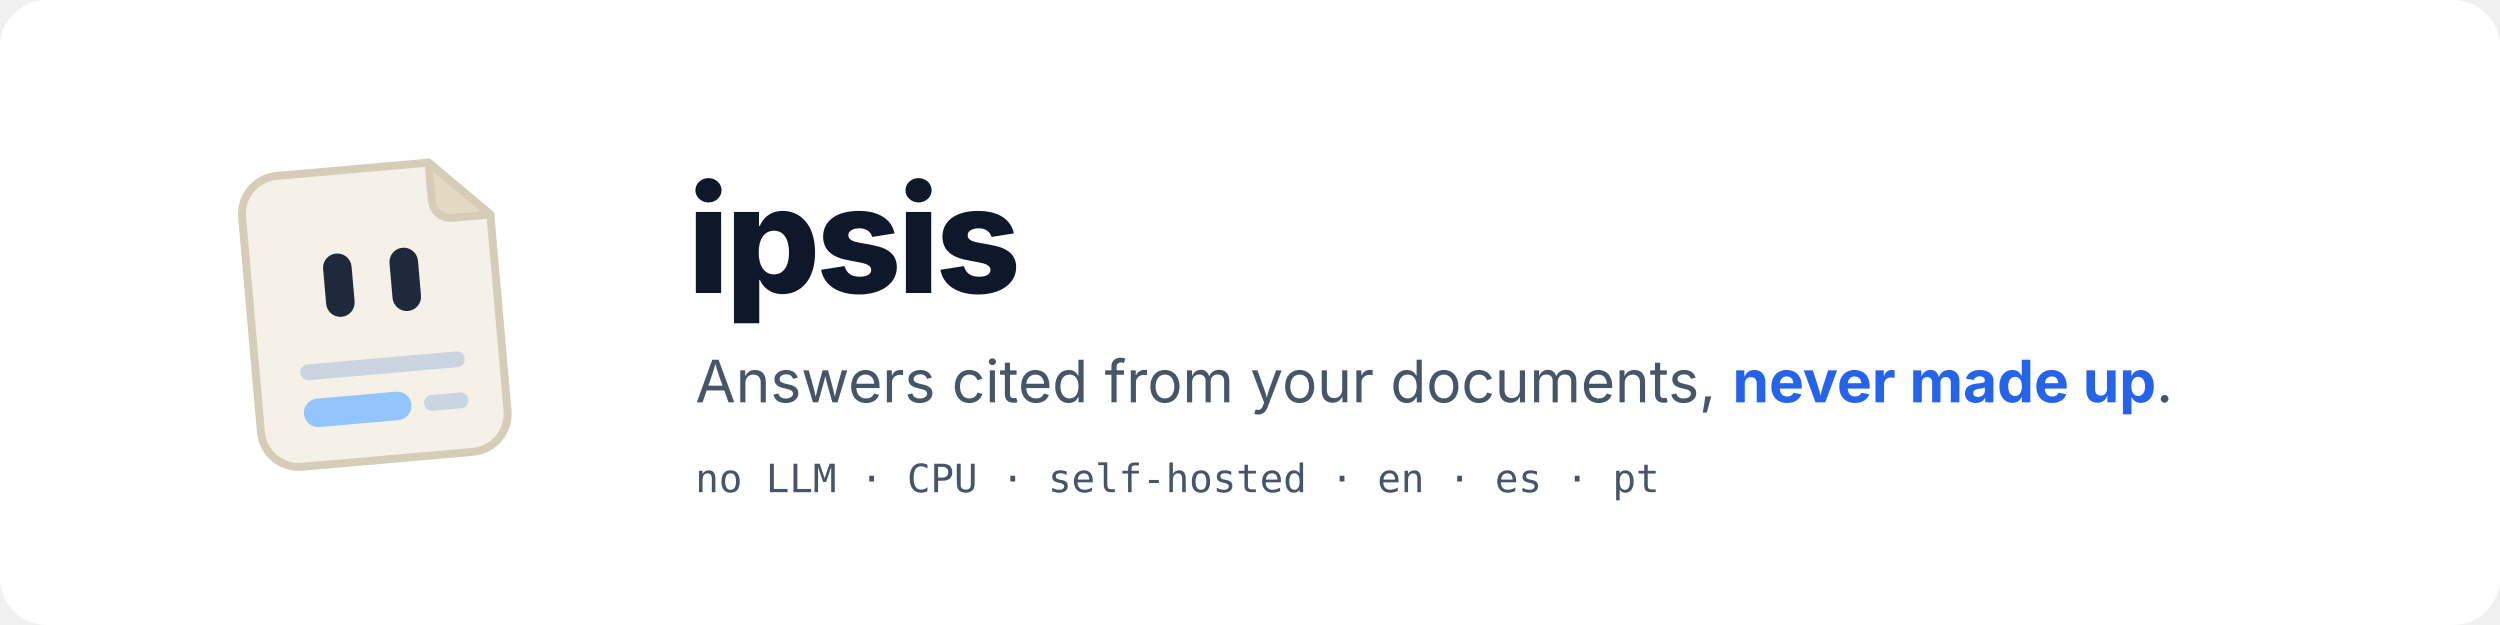
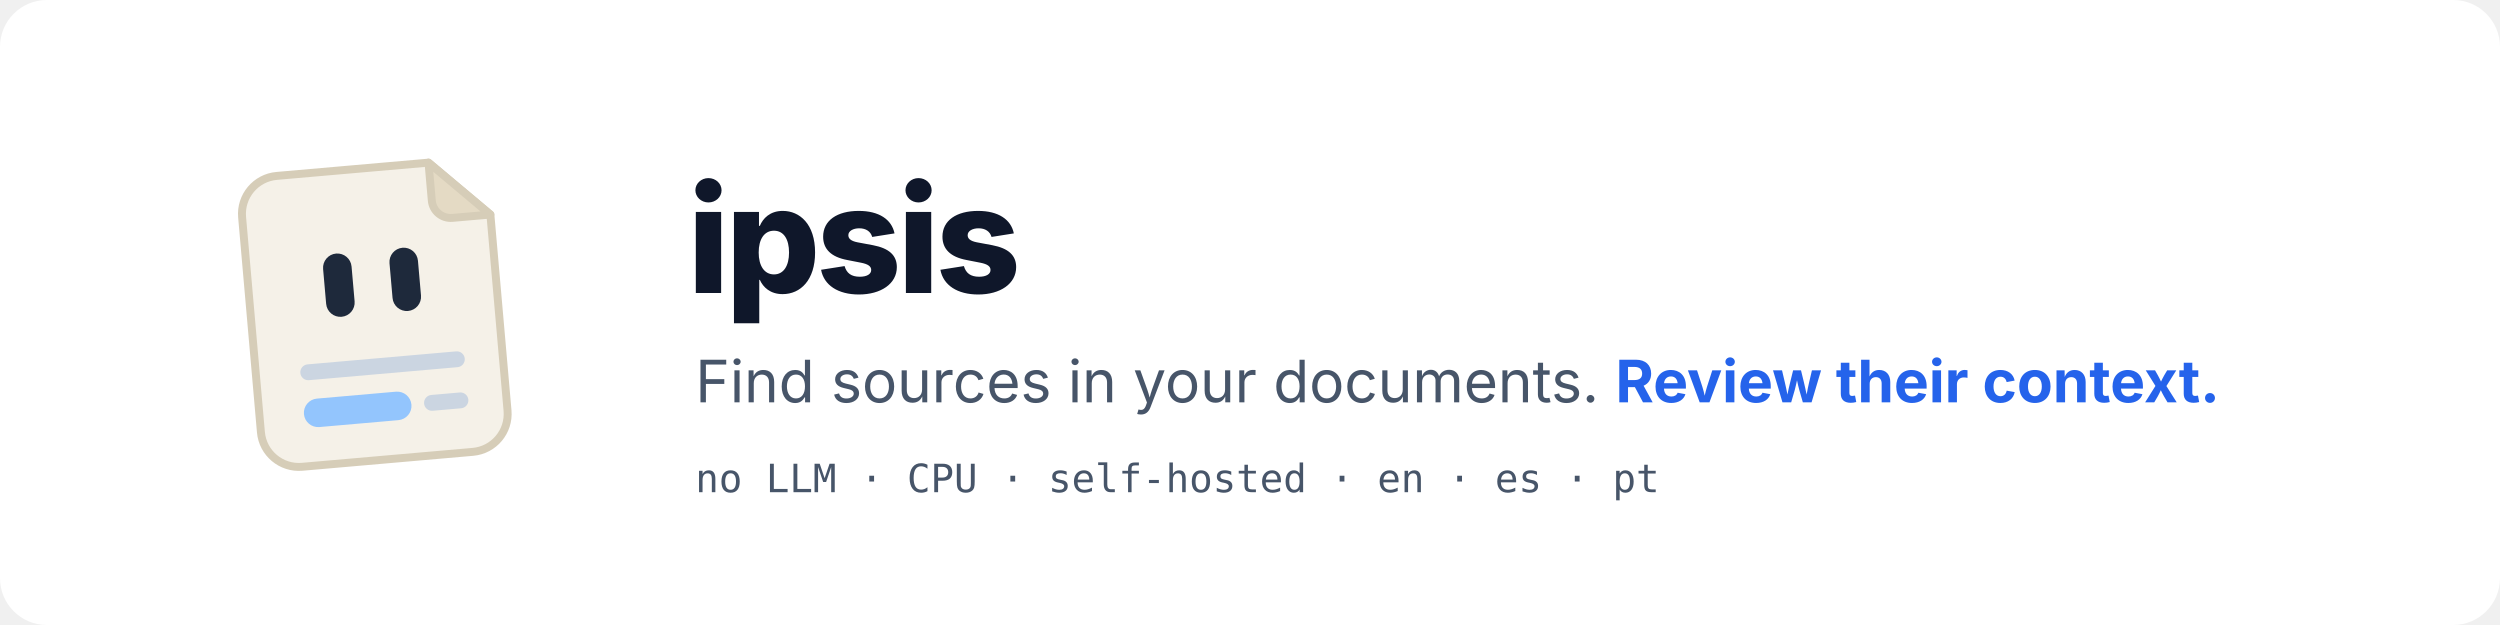
- <svg xmlns="http://www.w3.org/2000/svg" viewBox="0 0 1280 320" role="img" aria-label="ipsis: cited answers, never made up">
+ <svg xmlns="http://www.w3.org/2000/svg" viewBox="0 0 1280 320" role="img" aria-label="ipsis: find and review document sources">
  <rect width="1280" height="320" rx="24" fill="#ffffff" />
  <svg x="96" y="56" width="208" height="208" viewBox="0 0 128 128">
    <g transform="rotate(-5 64 64)">
      <path d="M32 18h48l18 18v62a12 12 0 0 1-12 12H32a12 12 0 0 1-12-12V30a12 12 0 0 1 12-12z" fill="#f5f1e8" stroke="#d6cdb8" stroke-width="2.5" stroke-linejoin="round" />
      <path d="M80 18v12a6 6 0 0 0 6 6h12z" fill="#e4dac4" stroke="#d6cdb8" stroke-width="2.5" stroke-linejoin="round" />
      <rect x="44" y="44" width="9" height="20" rx="4.5" fill="#1e293b" />
      <rect x="65" y="44" width="9" height="20" rx="4.5" fill="#1e293b" />
      <rect x="34" y="78" width="52" height="5" rx="2.5" fill="#cbd5e1" />
      <rect x="34" y="89" width="34" height="9" rx="4.5" fill="#93c5fd" />
      <rect x="72" y="91" width="14" height="5" rx="2.5" fill="#cbd5e1" />
    </g>
  </svg>
  <text x="352" y="150" font-family="Inter, -apple-system, 'Segoe UI', Roboto, Helvetica, Arial, sans-serif" font-size="76" font-weight="800" letter-spacing="-2" fill="#0f172a">ipsis</text>
-   <text x="356" y="206" font-family="Inter, -apple-system, 'Segoe UI', Roboto, Helvetica, Arial, sans-serif" font-size="30" fill="#475569">Answers cited from your documents, <tspan fill="#2563eb" font-weight="700">never made up</tspan>.</text>
+   <text x="356" y="206" font-family="Inter, -apple-system, 'Segoe UI', Roboto, Helvetica, Arial, sans-serif" font-size="30" fill="#475569">Find sources in your documents. <tspan fill="#2563eb" font-weight="700">Review their context.</tspan>
+   </text>
  <text x="356" y="252" font-family="ui-monospace, 'SFMono-Regular', Consolas, monospace" font-size="20" fill="#475569">no LLM · CPU · self-hosted · en · es · pt</text>
</svg>
